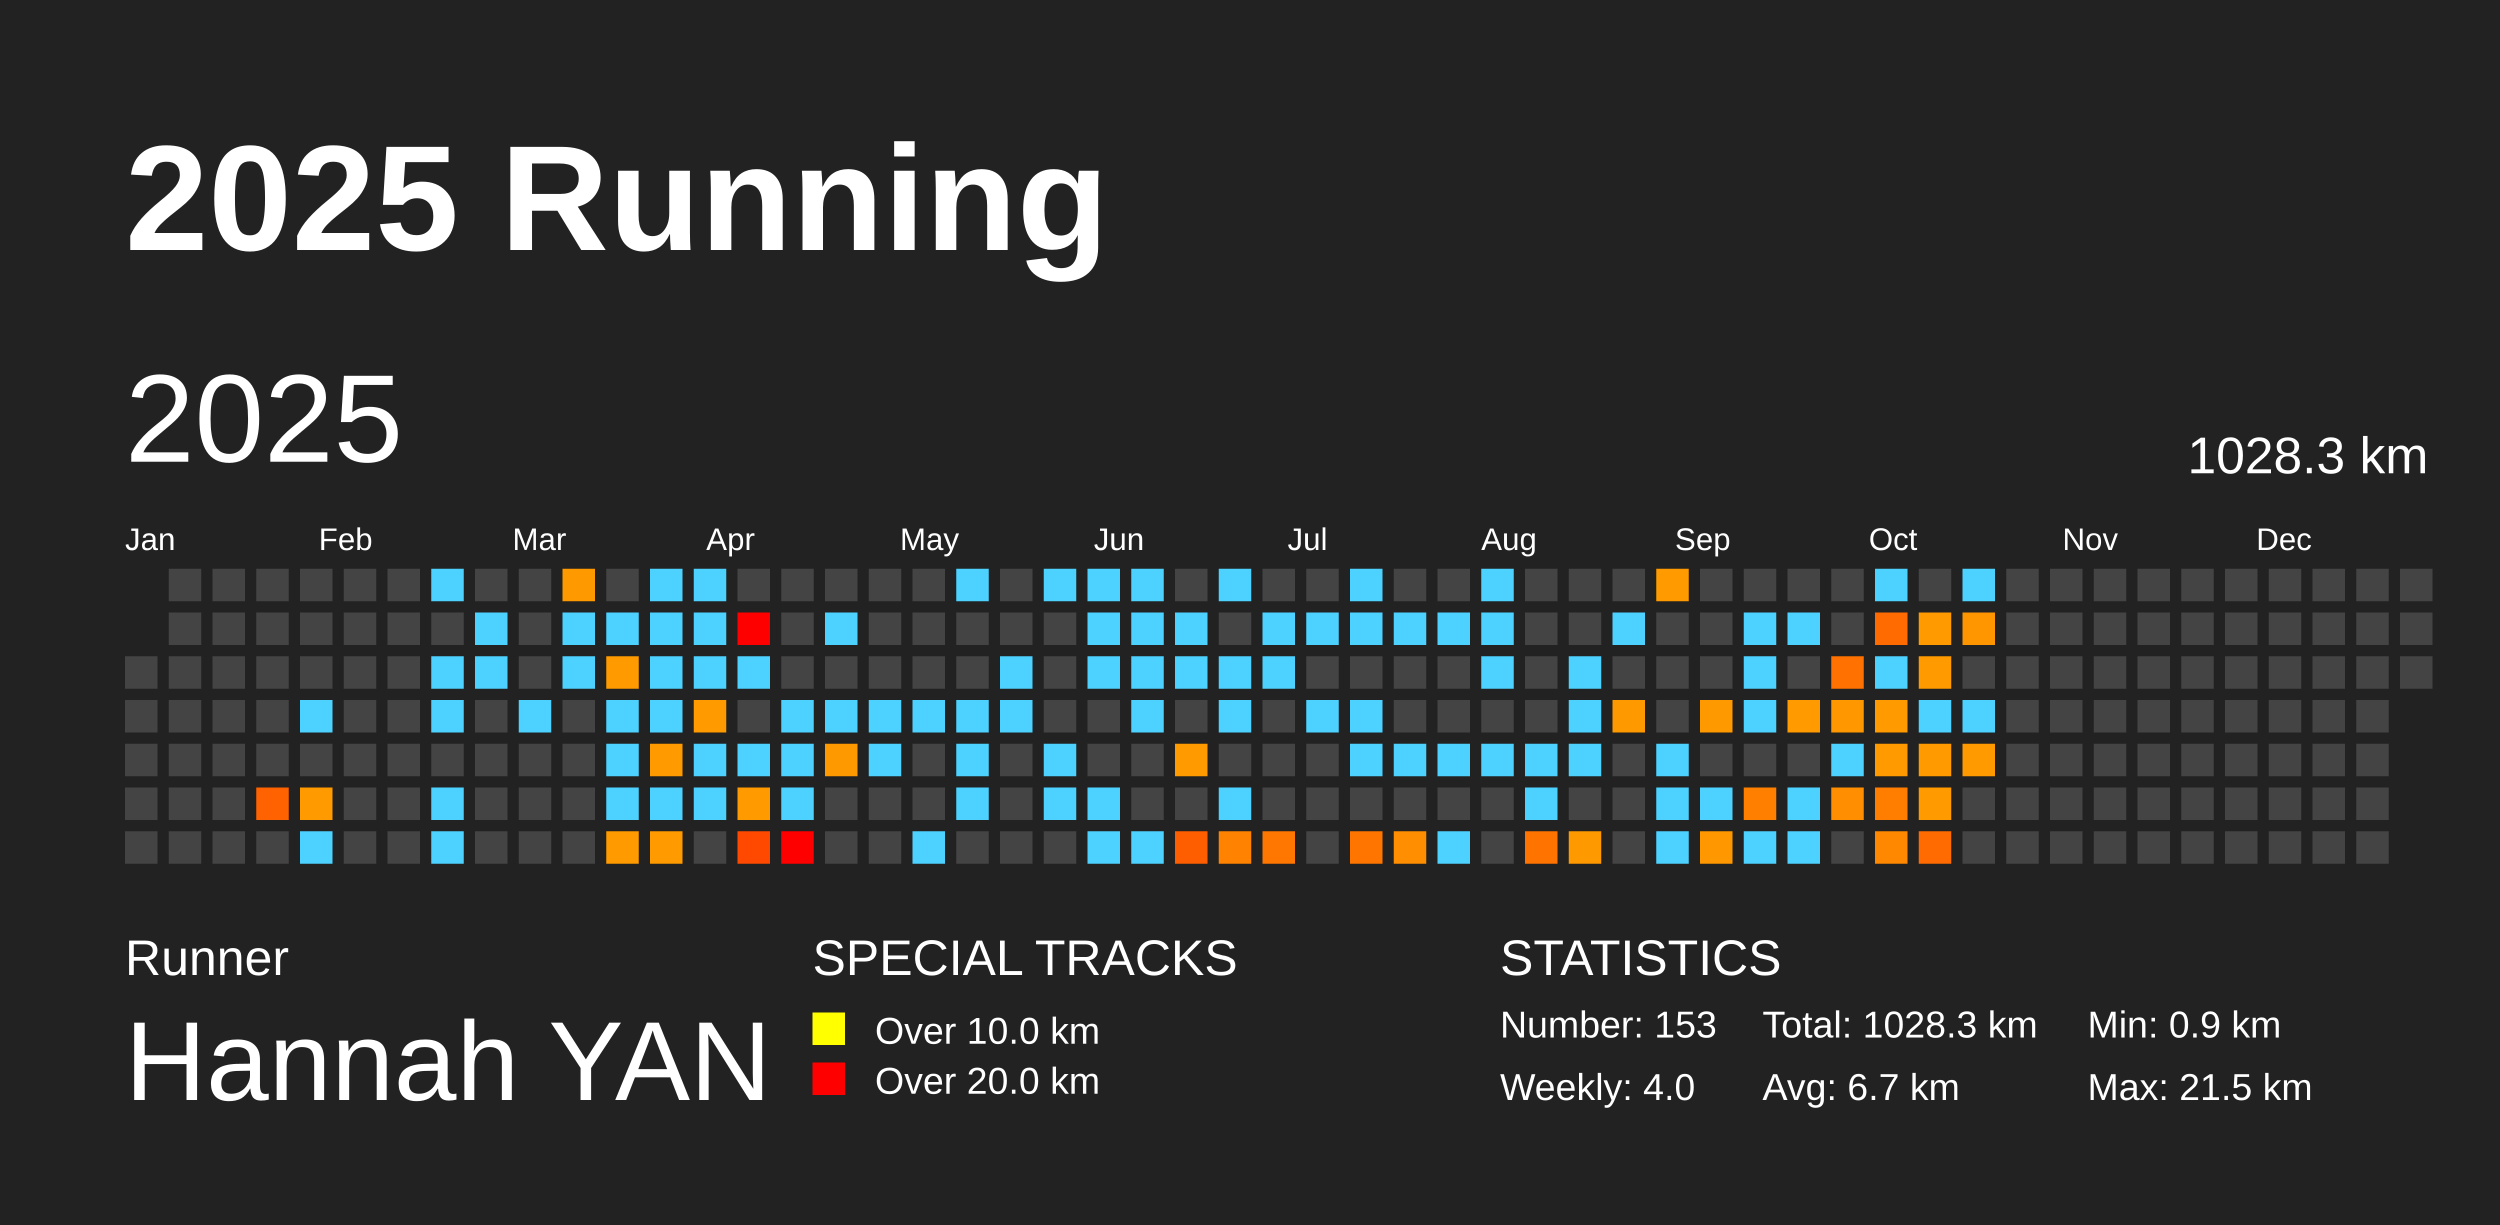
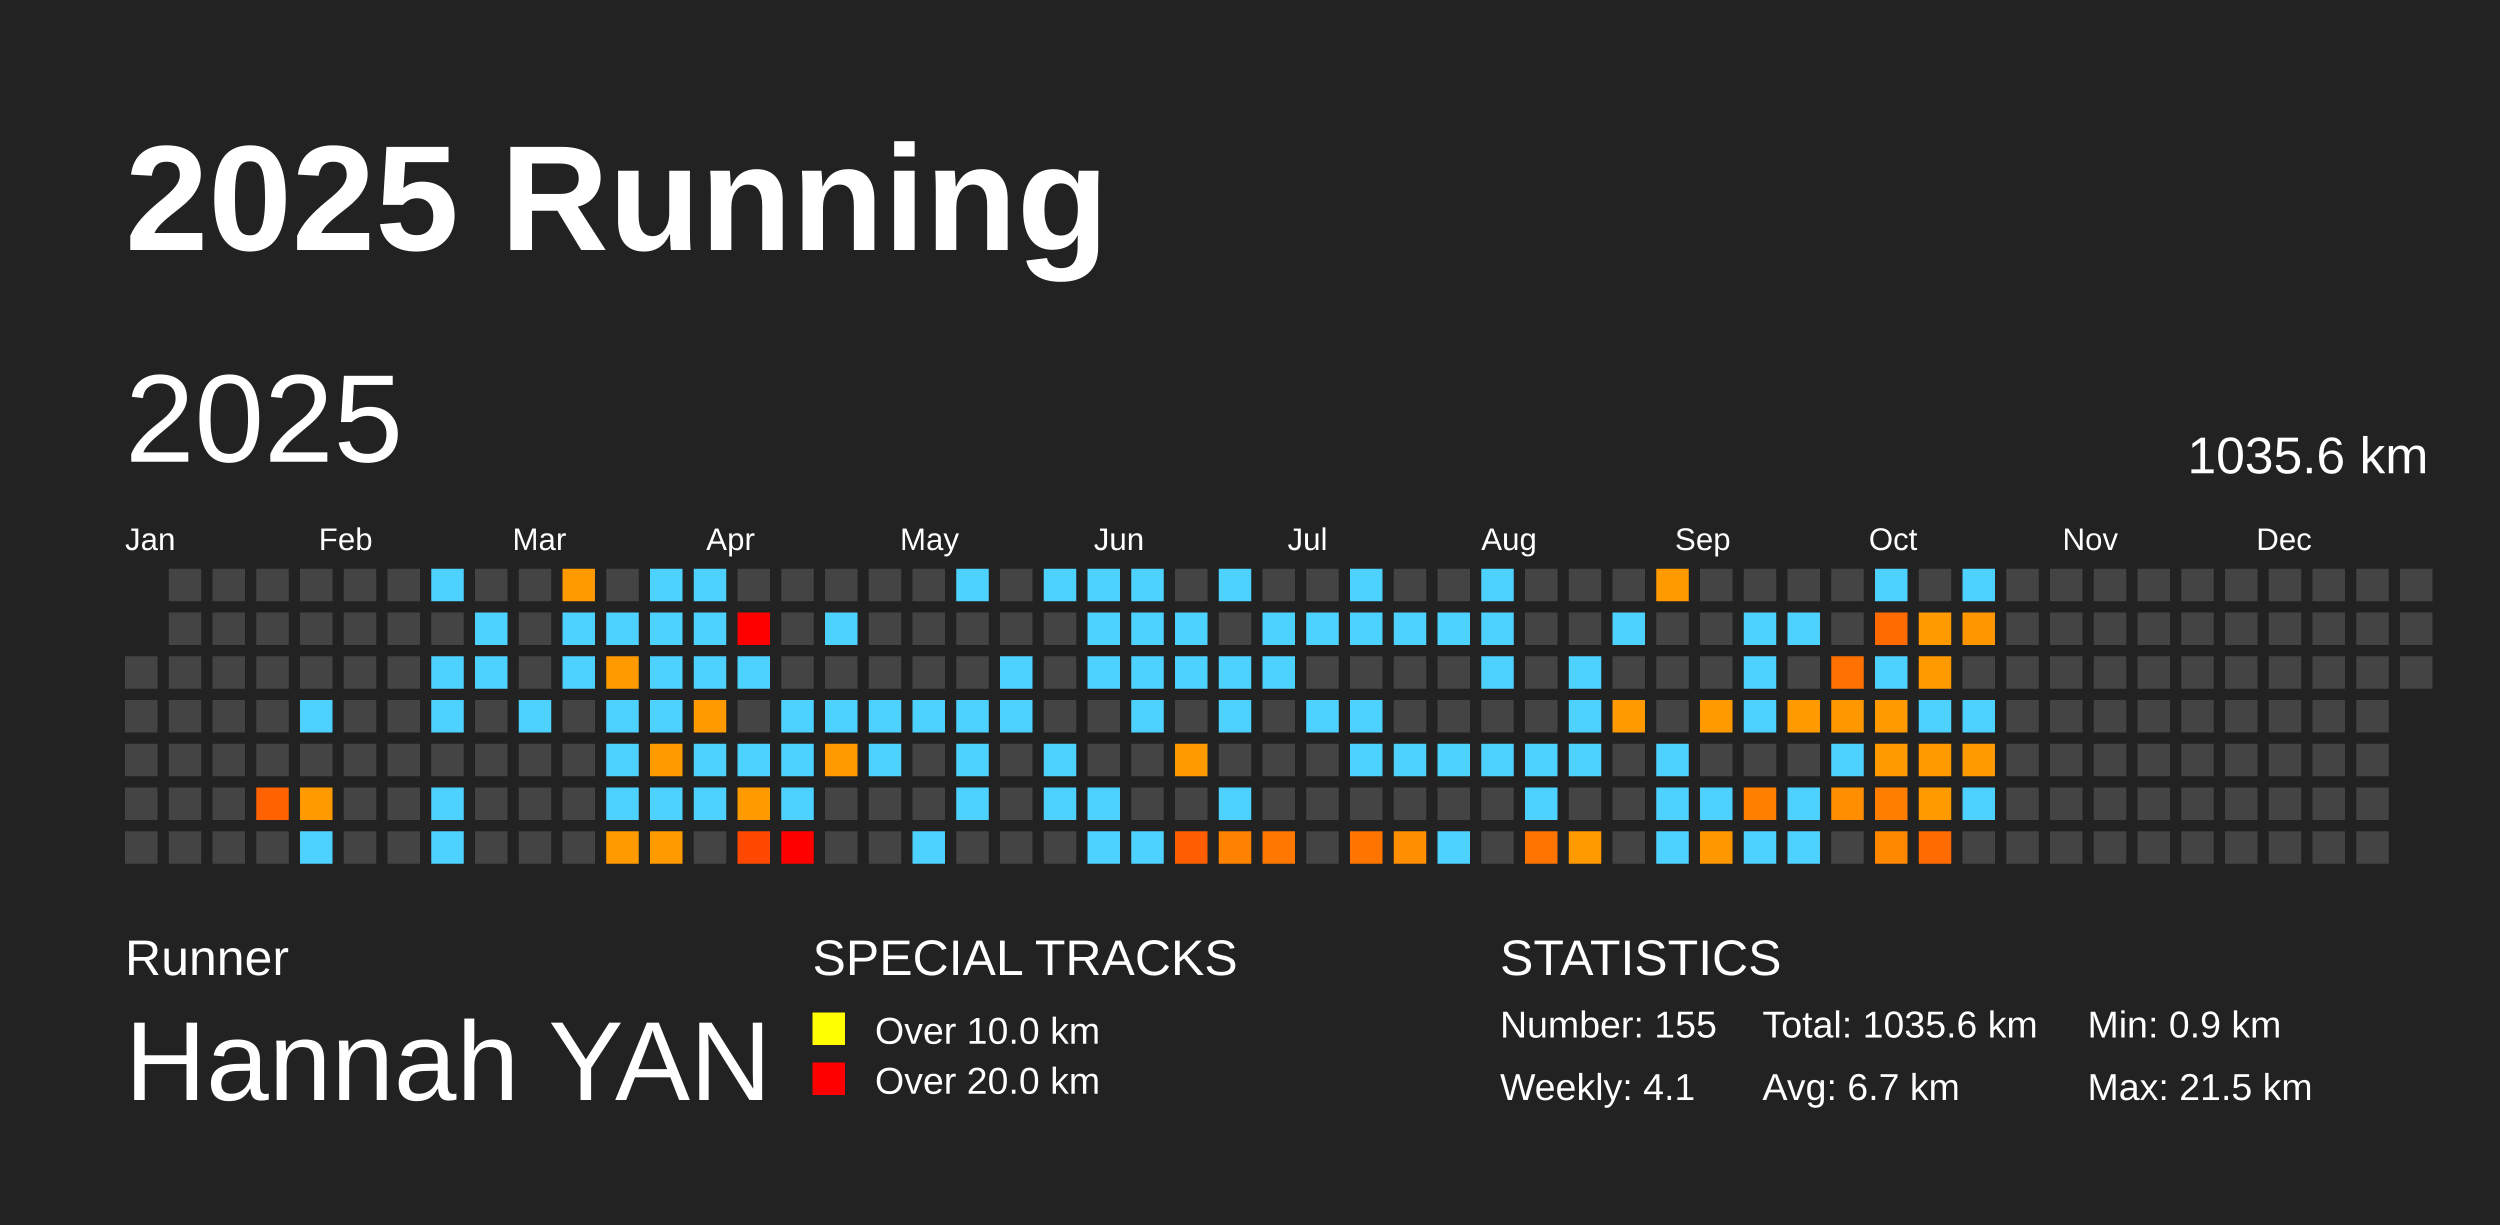
<svg xmlns="http://www.w3.org/2000/svg" baseProfile="full" height="98mm" version="1.1" viewBox="0,0,200,98" width="200mm">
  <defs />
  <rect fill="#222222" height="98" width="200" x="0" y="0" />
  <text fill="#FFFFFF" style="font-size:12px; font-family:Arial; font-weight:bold;" x="10" y="20">2025 Running</text>
  <text fill="#FFFFFF" style="font-size:4px; font-family:Arial" x="10" y="78">Runner</text>
  <text fill="#FFFFFF" style="font-size:9px; font-family:Arial" x="10" y="88">Hannah YAN</text>
  <text fill="#FFFFFF" style="font-size:4px; font-family:Arial" x="65" y="78">SPECIAL TRACKS</text>
  <rect fill="yellow" height="2.6" width="2.6" x="65" y="81" />
  <text fill="#FFFFFF" style="font-size:3px; font-family:Arial" x="70" y="83.5">Over 10.0 km</text>
  <rect fill="red" height="2.6" width="2.6" x="65" y="85" />
  <text fill="#FFFFFF" style="font-size:3px; font-family:Arial" x="70" y="87.5">Over 20.0 km</text>
  <text fill="#FFFFFF" style="font-size:4px; font-family:Arial" x="120" y="78">STATISTICS</text>
-   <text fill="#FFFFFF" style="font-size:3px; font-family:Arial" x="120" y="83">Number: 153</text>
-   <text fill="#FFFFFF" style="font-size:3px; font-family:Arial" x="120" y="88">Weekly: 4.0</text>
-   <text fill="#FFFFFF" style="font-size:3px; font-family:Arial" x="141" y="83">Total: 1028.3 km</text>
+   <text fill="#FFFFFF" style="font-size:3px; font-family:Arial" x="120" y="83">Number: 155</text>
+   <text fill="#FFFFFF" style="font-size:3px; font-family:Arial" x="120" y="88">Weekly: 4.1</text>
+   <text fill="#FFFFFF" style="font-size:3px; font-family:Arial" x="141" y="83">Total: 1035.6 km</text>
  <text fill="#FFFFFF" style="font-size:3px; font-family:Arial" x="141" y="88">Avg: 6.7 km</text>
  <text fill="#FFFFFF" style="font-size:3px; font-family:Arial" x="167" y="83">Min: 0.9 km</text>
  <text fill="#FFFFFF" style="font-size:3px; font-family:Arial" x="167" y="88">Max: 21.5 km</text>
  <text dominant-baseline="hanging" fill="#FFFFFF" style="font-size:10.0px; font-family:Arial;" x="10" y="30">2025</text>
-   <text dominant-baseline="hanging" fill="#FFFFFF" style="font-size:4.125px; font-family:Arial;" x="175" y="35">1028.3 km</text>
+   <text dominant-baseline="hanging" fill="#FFFFFF" style="font-size:4.125px; font-family:Arial;" x="175" y="35">1035.6 km</text>
  <text fill="#FFFFFF" style="font-size:2.5px; font-family:Arial" x="10.0" y="44">Jan</text>
  <text fill="#FFFFFF" style="font-size:2.5px; font-family:Arial" x="25.5" y="44">Feb</text>
  <text fill="#FFFFFF" style="font-size:2.5px; font-family:Arial" x="41.0" y="44">Mar</text>
  <text fill="#FFFFFF" style="font-size:2.5px; font-family:Arial" x="56.5" y="44">Apr</text>
  <text fill="#FFFFFF" style="font-size:2.5px; font-family:Arial" x="72.0" y="44">May</text>
  <text fill="#FFFFFF" style="font-size:2.5px; font-family:Arial" x="87.5" y="44">Jun</text>
  <text fill="#FFFFFF" style="font-size:2.5px; font-family:Arial" x="103.0" y="44">Jul</text>
  <text fill="#FFFFFF" style="font-size:2.5px; font-family:Arial" x="118.5" y="44">Aug</text>
  <text fill="#FFFFFF" style="font-size:2.5px; font-family:Arial" x="134.0" y="44">Sep</text>
  <text fill="#FFFFFF" style="font-size:2.5px; font-family:Arial" x="149.5" y="44">Oct</text>
  <text fill="#FFFFFF" style="font-size:2.5px; font-family:Arial" x="165.0" y="44">Nov</text>
  <text fill="#FFFFFF" style="font-size:2.5px; font-family:Arial" x="180.5" y="44">Dec</text>
  <rect fill="#444444" height="2.6" width="2.6" x="10.0" y="52.5" />
  <rect fill="#444444" height="2.6" width="2.6" x="10.0" y="56.0" />
  <rect fill="#444444" height="2.6" width="2.6" x="10.0" y="59.5" />
  <rect fill="#444444" height="2.6" width="2.6" x="10.0" y="63.0" />
  <rect fill="#444444" height="2.6" width="2.6" x="10.0" y="66.5" />
  <rect fill="#444444" height="2.6" width="2.6" x="13.5" y="45.5" />
  <rect fill="#444444" height="2.6" width="2.6" x="13.5" y="49.0" />
  <rect fill="#444444" height="2.6" width="2.6" x="13.5" y="52.5" />
  <rect fill="#444444" height="2.6" width="2.6" x="13.5" y="56.0" />
  <rect fill="#444444" height="2.6" width="2.6" x="13.5" y="59.5" />
  <rect fill="#444444" height="2.6" width="2.6" x="13.5" y="63.0" />
  <rect fill="#444444" height="2.6" width="2.6" x="13.5" y="66.5" />
  <rect fill="#444444" height="2.6" width="2.6" x="17.0" y="45.5" />
  <rect fill="#444444" height="2.6" width="2.6" x="17.0" y="49.0" />
  <rect fill="#444444" height="2.6" width="2.6" x="17.0" y="52.5" />
  <rect fill="#444444" height="2.6" width="2.6" x="17.0" y="56.0" />
  <rect fill="#444444" height="2.6" width="2.6" x="17.0" y="59.5" />
  <rect fill="#444444" height="2.6" width="2.6" x="17.0" y="63.0" />
  <rect fill="#444444" height="2.6" width="2.6" x="17.0" y="66.5" />
  <rect fill="#444444" height="2.6" width="2.6" x="20.5" y="45.5" />
  <rect fill="#444444" height="2.6" width="2.6" x="20.5" y="49.0" />
  <rect fill="#444444" height="2.6" width="2.6" x="20.5" y="52.5" />
  <rect fill="#444444" height="2.6" width="2.6" x="20.5" y="56.0" />
  <rect fill="#444444" height="2.6" width="2.6" x="20.5" y="59.5" />
  <rect fill="#ff6200" height="2.6" width="2.6" x="20.5" y="63.0" />
  <rect fill="#444444" height="2.6" width="2.6" x="20.5" y="66.5" />
  <rect fill="#444444" height="2.6" width="2.6" x="24.0" y="45.5" />
  <rect fill="#444444" height="2.6" width="2.6" x="24.0" y="49.0" />
  <rect fill="#444444" height="2.6" width="2.6" x="24.0" y="52.5" />
  <rect fill="#4dd2ff" height="2.6" width="2.6" x="24.0" y="56.0" />
  <rect fill="#444444" height="2.6" width="2.6" x="24.0" y="59.5" />
  <rect fill="#ff9a00" height="2.6" width="2.6" x="24.0" y="63.0" />
  <rect fill="#4dd2ff" height="2.6" width="2.6" x="24.0" y="66.5" />
  <rect fill="#444444" height="2.6" width="2.6" x="27.5" y="45.5" />
  <rect fill="#444444" height="2.6" width="2.6" x="27.5" y="49.0" />
  <rect fill="#444444" height="2.6" width="2.6" x="27.5" y="52.5" />
  <rect fill="#444444" height="2.6" width="2.6" x="27.5" y="56.0" />
  <rect fill="#444444" height="2.6" width="2.6" x="27.5" y="59.5" />
  <rect fill="#444444" height="2.6" width="2.6" x="27.5" y="63.0" />
  <rect fill="#444444" height="2.6" width="2.6" x="27.5" y="66.5" />
  <rect fill="#444444" height="2.6" width="2.6" x="31.0" y="45.5" />
  <rect fill="#444444" height="2.6" width="2.6" x="31.0" y="49.0" />
  <rect fill="#444444" height="2.6" width="2.6" x="31.0" y="52.5" />
  <rect fill="#444444" height="2.6" width="2.6" x="31.0" y="56.0" />
  <rect fill="#444444" height="2.6" width="2.6" x="31.0" y="59.5" />
  <rect fill="#444444" height="2.6" width="2.6" x="31.0" y="63.0" />
  <rect fill="#444444" height="2.6" width="2.6" x="31.0" y="66.5" />
  <rect fill="#4dd2ff" height="2.6" width="2.6" x="34.5" y="45.5" />
  <rect fill="#444444" height="2.6" width="2.6" x="34.5" y="49.0" />
  <rect fill="#4dd2ff" height="2.6" width="2.6" x="34.5" y="52.5" />
  <rect fill="#4dd2ff" height="2.6" width="2.6" x="34.5" y="56.0" />
  <rect fill="#444444" height="2.6" width="2.6" x="34.5" y="59.5" />
  <rect fill="#4dd2ff" height="2.6" width="2.6" x="34.5" y="63.0" />
  <rect fill="#4dd2ff" height="2.6" width="2.6" x="34.5" y="66.5" />
  <rect fill="#444444" height="2.6" width="2.6" x="38.0" y="45.5" />
  <rect fill="#4dd2ff" height="2.6" width="2.6" x="38.0" y="49.0" />
  <rect fill="#4dd2ff" height="2.6" width="2.6" x="38.0" y="52.5" />
  <rect fill="#444444" height="2.6" width="2.6" x="38.0" y="56.0" />
  <rect fill="#444444" height="2.6" width="2.6" x="38.0" y="59.5" />
  <rect fill="#444444" height="2.6" width="2.6" x="38.0" y="63.0" />
  <rect fill="#444444" height="2.6" width="2.6" x="38.0" y="66.5" />
  <rect fill="#444444" height="2.6" width="2.6" x="41.5" y="45.5" />
  <rect fill="#444444" height="2.6" width="2.6" x="41.5" y="49.0" />
  <rect fill="#444444" height="2.6" width="2.6" x="41.5" y="52.5" />
  <rect fill="#4dd2ff" height="2.6" width="2.6" x="41.5" y="56.0" />
  <rect fill="#444444" height="2.6" width="2.6" x="41.5" y="59.5" />
  <rect fill="#444444" height="2.6" width="2.6" x="41.5" y="63.0" />
  <rect fill="#444444" height="2.6" width="2.6" x="41.5" y="66.5" />
  <rect fill="#ff9900" height="2.6" width="2.6" x="45.0" y="45.5" />
  <rect fill="#4dd2ff" height="2.6" width="2.6" x="45.0" y="49.0" />
  <rect fill="#4dd2ff" height="2.6" width="2.6" x="45.0" y="52.5" />
  <rect fill="#444444" height="2.6" width="2.6" x="45.0" y="56.0" />
  <rect fill="#444444" height="2.6" width="2.6" x="45.0" y="59.5" />
  <rect fill="#444444" height="2.6" width="2.6" x="45.0" y="63.0" />
  <rect fill="#444444" height="2.6" width="2.6" x="45.0" y="66.5" />
  <rect fill="#444444" height="2.6" width="2.6" x="48.5" y="45.5" />
  <rect fill="#4dd2ff" height="2.6" width="2.6" x="48.5" y="49.0" />
  <rect fill="#ff9a00" height="2.6" width="2.6" x="48.5" y="52.5" />
  <rect fill="#4dd2ff" height="2.6" width="2.6" x="48.5" y="56.0" />
  <rect fill="#4dd2ff" height="2.6" width="2.6" x="48.5" y="59.5" />
  <rect fill="#4dd2ff" height="2.6" width="2.6" x="48.5" y="63.0" />
  <rect fill="#ff9a00" height="2.6" width="2.6" x="48.5" y="66.5" />
  <rect fill="#4dd2ff" height="2.6" width="2.6" x="52.0" y="45.5" />
  <rect fill="#4dd2ff" height="2.6" width="2.6" x="52.0" y="49.0" />
  <rect fill="#4dd2ff" height="2.6" width="2.6" x="52.0" y="52.5" />
  <rect fill="#4dd2ff" height="2.6" width="2.6" x="52.0" y="56.0" />
  <rect fill="#ff9a00" height="2.6" width="2.6" x="52.0" y="59.5" />
  <rect fill="#4dd2ff" height="2.6" width="2.6" x="52.0" y="63.0" />
  <rect fill="#ff9a00" height="2.6" width="2.6" x="52.0" y="66.5" />
  <rect fill="#4dd2ff" height="2.6" width="2.6" x="55.5" y="45.5" />
  <rect fill="#4dd2ff" height="2.6" width="2.6" x="55.5" y="49.0" />
  <rect fill="#4dd2ff" height="2.6" width="2.6" x="55.5" y="52.5" />
  <rect fill="#ff9a00" height="2.6" width="2.6" x="55.5" y="56.0" />
  <rect fill="#4dd2ff" height="2.6" width="2.6" x="55.5" y="59.5" />
  <rect fill="#4dd2ff" height="2.6" width="2.6" x="55.5" y="63.0" />
  <rect fill="#444444" height="2.6" width="2.6" x="55.5" y="66.5" />
  <rect fill="#444444" height="2.6" width="2.6" x="59.0" y="45.5" />
  <rect fill="red" height="2.6" width="2.6" x="59.0" y="49.0" />
  <rect fill="#4dd2ff" height="2.6" width="2.6" x="59.0" y="52.5" />
  <rect fill="#444444" height="2.6" width="2.6" x="59.0" y="56.0" />
  <rect fill="#4dd2ff" height="2.6" width="2.6" x="59.0" y="59.5" />
  <rect fill="#ff9a00" height="2.6" width="2.6" x="59.0" y="63.0" />
  <rect fill="#ff4900" height="2.6" width="2.6" x="59.0" y="66.5" />
  <rect fill="#444444" height="2.6" width="2.6" x="62.5" y="45.5" />
  <rect fill="#444444" height="2.6" width="2.6" x="62.5" y="49.0" />
  <rect fill="#444444" height="2.6" width="2.6" x="62.5" y="52.5" />
  <rect fill="#4dd2ff" height="2.6" width="2.6" x="62.5" y="56.0" />
  <rect fill="#4dd2ff" height="2.6" width="2.6" x="62.5" y="59.5" />
  <rect fill="#4dd2ff" height="2.6" width="2.6" x="62.5" y="63.0" />
  <rect fill="red" height="2.6" width="2.6" x="62.5" y="66.5" />
  <rect fill="#444444" height="2.6" width="2.6" x="66.0" y="45.5" />
  <rect fill="#4dd2ff" height="2.6" width="2.6" x="66.0" y="49.0" />
  <rect fill="#444444" height="2.6" width="2.6" x="66.0" y="52.5" />
  <rect fill="#4dd2ff" height="2.6" width="2.6" x="66.0" y="56.0" />
  <rect fill="#ff9900" height="2.6" width="2.6" x="66.0" y="59.5" />
  <rect fill="#444444" height="2.6" width="2.6" x="66.0" y="63.0" />
  <rect fill="#444444" height="2.6" width="2.6" x="66.0" y="66.5" />
  <rect fill="#444444" height="2.6" width="2.6" x="69.5" y="45.5" />
  <rect fill="#444444" height="2.6" width="2.6" x="69.5" y="49.0" />
  <rect fill="#444444" height="2.6" width="2.6" x="69.5" y="52.5" />
  <rect fill="#4dd2ff" height="2.6" width="2.6" x="69.5" y="56.0" />
  <rect fill="#4dd2ff" height="2.6" width="2.6" x="69.5" y="59.5" />
  <rect fill="#444444" height="2.6" width="2.6" x="69.5" y="63.0" />
  <rect fill="#444444" height="2.6" width="2.6" x="69.5" y="66.5" />
  <rect fill="#444444" height="2.6" width="2.6" x="73.0" y="45.5" />
  <rect fill="#444444" height="2.6" width="2.6" x="73.0" y="49.0" />
  <rect fill="#444444" height="2.6" width="2.6" x="73.0" y="52.5" />
  <rect fill="#4dd2ff" height="2.6" width="2.6" x="73.0" y="56.0" />
  <rect fill="#444444" height="2.6" width="2.6" x="73.0" y="59.5" />
  <rect fill="#444444" height="2.6" width="2.6" x="73.0" y="63.0" />
  <rect fill="#4dd2ff" height="2.6" width="2.6" x="73.0" y="66.5" />
  <rect fill="#4dd2ff" height="2.6" width="2.6" x="76.5" y="45.5" />
  <rect fill="#444444" height="2.6" width="2.6" x="76.5" y="49.0" />
  <rect fill="#444444" height="2.6" width="2.6" x="76.5" y="52.5" />
  <rect fill="#4dd2ff" height="2.6" width="2.6" x="76.5" y="56.0" />
  <rect fill="#4dd2ff" height="2.6" width="2.6" x="76.5" y="59.5" />
  <rect fill="#4dd2ff" height="2.6" width="2.6" x="76.5" y="63.0" />
  <rect fill="#444444" height="2.6" width="2.6" x="76.5" y="66.5" />
  <rect fill="#444444" height="2.6" width="2.6" x="80.0" y="45.5" />
  <rect fill="#444444" height="2.6" width="2.6" x="80.0" y="49.0" />
  <rect fill="#4dd2ff" height="2.6" width="2.6" x="80.0" y="52.5" />
  <rect fill="#4dd2ff" height="2.6" width="2.6" x="80.0" y="56.0" />
  <rect fill="#444444" height="2.6" width="2.6" x="80.0" y="59.5" />
  <rect fill="#444444" height="2.6" width="2.6" x="80.0" y="63.0" />
  <rect fill="#444444" height="2.6" width="2.6" x="80.0" y="66.5" />
  <rect fill="#4dd2ff" height="2.6" width="2.6" x="83.5" y="45.5" />
  <rect fill="#444444" height="2.6" width="2.6" x="83.5" y="49.0" />
  <rect fill="#444444" height="2.6" width="2.6" x="83.5" y="52.5" />
  <rect fill="#444444" height="2.6" width="2.6" x="83.5" y="56.0" />
  <rect fill="#4dd2ff" height="2.6" width="2.6" x="83.5" y="59.5" />
  <rect fill="#4dd2ff" height="2.6" width="2.6" x="83.5" y="63.0" />
  <rect fill="#444444" height="2.6" width="2.6" x="83.5" y="66.5" />
  <rect fill="#4dd2ff" height="2.6" width="2.6" x="87.0" y="45.5" />
  <rect fill="#4dd2ff" height="2.6" width="2.6" x="87.0" y="49.0" />
  <rect fill="#4dd2ff" height="2.6" width="2.6" x="87.0" y="52.5" />
  <rect fill="#444444" height="2.6" width="2.6" x="87.0" y="56.0" />
  <rect fill="#444444" height="2.6" width="2.6" x="87.0" y="59.5" />
  <rect fill="#4dd2ff" height="2.6" width="2.6" x="87.0" y="63.0" />
  <rect fill="#4dd2ff" height="2.6" width="2.6" x="87.0" y="66.5" />
  <rect fill="#4dd2ff" height="2.6" width="2.6" x="90.5" y="45.5" />
  <rect fill="#4dd2ff" height="2.6" width="2.6" x="90.5" y="49.0" />
  <rect fill="#4dd2ff" height="2.6" width="2.6" x="90.5" y="52.5" />
  <rect fill="#4dd2ff" height="2.6" width="2.6" x="90.5" y="56.0" />
  <rect fill="#444444" height="2.6" width="2.6" x="90.5" y="59.5" />
  <rect fill="#444444" height="2.6" width="2.6" x="90.5" y="63.0" />
  <rect fill="#4dd2ff" height="2.6" width="2.6" x="90.5" y="66.5" />
  <rect fill="#444444" height="2.6" width="2.6" x="94.0" y="45.5" />
  <rect fill="#4dd2ff" height="2.6" width="2.6" x="94.0" y="49.0" />
  <rect fill="#4dd2ff" height="2.6" width="2.6" x="94.0" y="52.5" />
  <rect fill="#444444" height="2.6" width="2.6" x="94.0" y="56.0" />
  <rect fill="#ff9a00" height="2.6" width="2.6" x="94.0" y="59.5" />
  <rect fill="#444444" height="2.6" width="2.6" x="94.0" y="63.0" />
  <rect fill="#ff5e00" height="2.6" width="2.6" x="94.0" y="66.5" />
  <rect fill="#4dd2ff" height="2.6" width="2.6" x="97.5" y="45.5" />
  <rect fill="#444444" height="2.6" width="2.6" x="97.5" y="49.0" />
  <rect fill="#4dd2ff" height="2.6" width="2.6" x="97.5" y="52.5" />
  <rect fill="#4dd2ff" height="2.6" width="2.6" x="97.5" y="56.0" />
  <rect fill="#444444" height="2.6" width="2.6" x="97.5" y="59.5" />
  <rect fill="#4dd2ff" height="2.6" width="2.6" x="97.5" y="63.0" />
  <rect fill="#ff8200" height="2.6" width="2.6" x="97.5" y="66.5" />
  <rect fill="#444444" height="2.6" width="2.6" x="101.0" y="45.5" />
  <rect fill="#4dd2ff" height="2.6" width="2.6" x="101.0" y="49.0" />
  <rect fill="#4dd2ff" height="2.6" width="2.6" x="101.0" y="52.5" />
  <rect fill="#444444" height="2.6" width="2.6" x="101.0" y="56.0" />
  <rect fill="#444444" height="2.6" width="2.6" x="101.0" y="59.5" />
  <rect fill="#444444" height="2.6" width="2.6" x="101.0" y="63.0" />
  <rect fill="#ff7600" height="2.6" width="2.6" x="101.0" y="66.5" />
  <rect fill="#444444" height="2.6" width="2.6" x="104.5" y="45.5" />
  <rect fill="#4dd2ff" height="2.6" width="2.6" x="104.5" y="49.0" />
  <rect fill="#444444" height="2.6" width="2.6" x="104.5" y="52.5" />
  <rect fill="#4dd2ff" height="2.6" width="2.6" x="104.5" y="56.0" />
  <rect fill="#444444" height="2.6" width="2.6" x="104.5" y="59.5" />
  <rect fill="#444444" height="2.6" width="2.6" x="104.5" y="63.0" />
  <rect fill="#444444" height="2.6" width="2.6" x="104.5" y="66.5" />
  <rect fill="#4dd2ff" height="2.6" width="2.6" x="108.0" y="45.5" />
  <rect fill="#4dd2ff" height="2.6" width="2.6" x="108.0" y="49.0" />
  <rect fill="#444444" height="2.6" width="2.6" x="108.0" y="52.5" />
  <rect fill="#4dd2ff" height="2.6" width="2.6" x="108.0" y="56.0" />
  <rect fill="#4dd2ff" height="2.6" width="2.6" x="108.0" y="59.5" />
  <rect fill="#444444" height="2.6" width="2.6" x="108.0" y="63.0" />
  <rect fill="#ff7500" height="2.6" width="2.6" x="108.0" y="66.5" />
  <rect fill="#444444" height="2.6" width="2.6" x="111.5" y="45.5" />
  <rect fill="#4dd2ff" height="2.6" width="2.6" x="111.5" y="49.0" />
  <rect fill="#444444" height="2.6" width="2.6" x="111.5" y="52.5" />
  <rect fill="#444444" height="2.6" width="2.6" x="111.5" y="56.0" />
  <rect fill="#4dd2ff" height="2.6" width="2.6" x="111.5" y="59.5" />
  <rect fill="#444444" height="2.6" width="2.6" x="111.5" y="63.0" />
  <rect fill="#ff8e00" height="2.6" width="2.6" x="111.5" y="66.5" />
  <rect fill="#444444" height="2.6" width="2.6" x="115.0" y="45.5" />
  <rect fill="#4dd2ff" height="2.6" width="2.6" x="115.0" y="49.0" />
  <rect fill="#444444" height="2.6" width="2.6" x="115.0" y="52.5" />
  <rect fill="#444444" height="2.6" width="2.6" x="115.0" y="56.0" />
  <rect fill="#4dd2ff" height="2.6" width="2.6" x="115.0" y="59.5" />
  <rect fill="#444444" height="2.6" width="2.6" x="115.0" y="63.0" />
  <rect fill="#4dd2ff" height="2.6" width="2.6" x="115.0" y="66.5" />
  <rect fill="#4dd2ff" height="2.6" width="2.6" x="118.5" y="45.5" />
  <rect fill="#4dd2ff" height="2.6" width="2.6" x="118.5" y="49.0" />
  <rect fill="#4dd2ff" height="2.6" width="2.6" x="118.5" y="52.5" />
  <rect fill="#444444" height="2.6" width="2.6" x="118.5" y="56.0" />
  <rect fill="#4dd2ff" height="2.6" width="2.6" x="118.5" y="59.5" />
  <rect fill="#444444" height="2.6" width="2.6" x="118.5" y="63.0" />
  <rect fill="#444444" height="2.6" width="2.6" x="118.5" y="66.5" />
  <rect fill="#444444" height="2.6" width="2.6" x="122.0" y="45.5" />
  <rect fill="#444444" height="2.6" width="2.6" x="122.0" y="49.0" />
  <rect fill="#444444" height="2.6" width="2.6" x="122.0" y="52.5" />
  <rect fill="#444444" height="2.6" width="2.6" x="122.0" y="56.0" />
  <rect fill="#4dd2ff" height="2.6" width="2.6" x="122.0" y="59.5" />
  <rect fill="#4dd2ff" height="2.6" width="2.6" x="122.0" y="63.0" />
  <rect fill="#ff7300" height="2.6" width="2.6" x="122.0" y="66.5" />
  <rect fill="#444444" height="2.6" width="2.6" x="125.5" y="45.5" />
  <rect fill="#444444" height="2.6" width="2.6" x="125.5" y="49.0" />
  <rect fill="#4dd2ff" height="2.6" width="2.6" x="125.5" y="52.5" />
  <rect fill="#4dd2ff" height="2.6" width="2.6" x="125.5" y="56.0" />
  <rect fill="#4dd2ff" height="2.6" width="2.6" x="125.5" y="59.5" />
  <rect fill="#444444" height="2.6" width="2.6" x="125.5" y="63.0" />
  <rect fill="#ff9900" height="2.6" width="2.6" x="125.5" y="66.5" />
  <rect fill="#444444" height="2.6" width="2.6" x="129.0" y="45.5" />
  <rect fill="#4dd2ff" height="2.6" width="2.6" x="129.0" y="49.0" />
  <rect fill="#444444" height="2.6" width="2.6" x="129.0" y="52.5" />
  <rect fill="#ff9900" height="2.6" width="2.6" x="129.0" y="56.0" />
  <rect fill="#444444" height="2.6" width="2.6" x="129.0" y="59.5" />
  <rect fill="#444444" height="2.6" width="2.6" x="129.0" y="63.0" />
  <rect fill="#444444" height="2.6" width="2.6" x="129.0" y="66.5" />
  <rect fill="#ff9a00" height="2.6" width="2.6" x="132.5" y="45.5" />
  <rect fill="#444444" height="2.6" width="2.6" x="132.5" y="49.0" />
  <rect fill="#444444" height="2.6" width="2.6" x="132.5" y="52.5" />
  <rect fill="#444444" height="2.6" width="2.6" x="132.5" y="56.0" />
  <rect fill="#4dd2ff" height="2.6" width="2.6" x="132.5" y="59.5" />
  <rect fill="#4dd2ff" height="2.6" width="2.6" x="132.5" y="63.0" />
  <rect fill="#4dd2ff" height="2.6" width="2.6" x="132.5" y="66.5" />
  <rect fill="#444444" height="2.6" width="2.6" x="136.0" y="45.5" />
  <rect fill="#444444" height="2.6" width="2.6" x="136.0" y="49.0" />
  <rect fill="#444444" height="2.6" width="2.6" x="136.0" y="52.5" />
  <rect fill="#ff9900" height="2.6" width="2.6" x="136.0" y="56.0" />
  <rect fill="#444444" height="2.6" width="2.6" x="136.0" y="59.5" />
  <rect fill="#4dd2ff" height="2.6" width="2.6" x="136.0" y="63.0" />
  <rect fill="#ff9800" height="2.6" width="2.6" x="136.0" y="66.5" />
  <rect fill="#444444" height="2.6" width="2.6" x="139.5" y="45.5" />
  <rect fill="#4dd2ff" height="2.6" width="2.6" x="139.5" y="49.0" />
  <rect fill="#4dd2ff" height="2.6" width="2.6" x="139.5" y="52.5" />
  <rect fill="#4dd2ff" height="2.6" width="2.6" x="139.5" y="56.0" />
  <rect fill="#444444" height="2.6" width="2.6" x="139.5" y="59.5" />
  <rect fill="#ff8000" height="2.6" width="2.6" x="139.5" y="63.0" />
  <rect fill="#4dd2ff" height="2.6" width="2.6" x="139.5" y="66.5" />
  <rect fill="#444444" height="2.6" width="2.6" x="143.0" y="45.5" />
  <rect fill="#4dd2ff" height="2.6" width="2.6" x="143.0" y="49.0" />
  <rect fill="#444444" height="2.6" width="2.6" x="143.0" y="52.5" />
  <rect fill="#ff9a00" height="2.6" width="2.6" x="143.0" y="56.0" />
  <rect fill="#444444" height="2.6" width="2.6" x="143.0" y="59.5" />
  <rect fill="#4dd2ff" height="2.6" width="2.6" x="143.0" y="63.0" />
  <rect fill="#4dd2ff" height="2.6" width="2.6" x="143.0" y="66.5" />
  <rect fill="#444444" height="2.6" width="2.6" x="146.5" y="45.5" />
  <rect fill="#444444" height="2.6" width="2.6" x="146.5" y="49.0" />
  <rect fill="#ff7100" height="2.6" width="2.6" x="146.5" y="52.5" />
  <rect fill="#ff9700" height="2.6" width="2.6" x="146.5" y="56.0" />
  <rect fill="#4dd2ff" height="2.6" width="2.6" x="146.5" y="59.5" />
  <rect fill="#ff8e00" height="2.6" width="2.6" x="146.5" y="63.0" />
  <rect fill="#444444" height="2.6" width="2.6" x="146.5" y="66.5" />
  <rect fill="#4dd2ff" height="2.6" width="2.6" x="150.0" y="45.5" />
  <rect fill="#ff6b00" height="2.6" width="2.6" x="150.0" y="49.0" />
  <rect fill="#4dd2ff" height="2.6" width="2.6" x="150.0" y="52.5" />
  <rect fill="#ff9a00" height="2.6" width="2.6" x="150.0" y="56.0" />
  <rect fill="#ff9a00" height="2.6" width="2.6" x="150.0" y="59.5" />
  <rect fill="#ff7e00" height="2.6" width="2.6" x="150.0" y="63.0" />
  <rect fill="#ff8800" height="2.6" width="2.6" x="150.0" y="66.5" />
  <rect fill="#444444" height="2.6" width="2.6" x="153.5" y="45.5" />
  <rect fill="#ff9a00" height="2.6" width="2.6" x="153.5" y="49.0" />
  <rect fill="#ff9a00" height="2.6" width="2.6" x="153.5" y="52.5" />
  <rect fill="#4dd2ff" height="2.6" width="2.6" x="153.5" y="56.0" />
  <rect fill="#ff9a00" height="2.6" width="2.6" x="153.5" y="59.5" />
  <rect fill="#ff9a00" height="2.6" width="2.6" x="153.5" y="63.0" />
  <rect fill="#ff6b00" height="2.6" width="2.6" x="153.5" y="66.5" />
  <rect fill="#4dd2ff" height="2.6" width="2.6" x="157.0" y="45.5" />
  <rect fill="#ff9600" height="2.6" width="2.6" x="157.0" y="49.0" />
  <rect fill="#444444" height="2.6" width="2.6" x="157.0" y="52.5" />
  <rect fill="#4dd2ff" height="2.6" width="2.6" x="157.0" y="56.0" />
  <rect fill="#ff9a00" height="2.6" width="2.6" x="157.0" y="59.5" />
-   <rect fill="#444444" height="2.6" width="2.6" x="157.0" y="63.0" />
+   <rect fill="#4dd2ff" height="2.6" width="2.6" x="157.0" y="63.0" />
  <rect fill="#444444" height="2.6" width="2.6" x="157.0" y="66.5" />
  <rect fill="#444444" height="2.6" width="2.6" x="160.5" y="45.5" />
  <rect fill="#444444" height="2.6" width="2.6" x="160.5" y="49.0" />
  <rect fill="#444444" height="2.6" width="2.6" x="160.5" y="52.5" />
  <rect fill="#444444" height="2.6" width="2.6" x="160.5" y="56.0" />
  <rect fill="#444444" height="2.6" width="2.6" x="160.5" y="59.5" />
  <rect fill="#444444" height="2.6" width="2.6" x="160.5" y="63.0" />
  <rect fill="#444444" height="2.6" width="2.6" x="160.5" y="66.5" />
  <rect fill="#444444" height="2.6" width="2.6" x="164.0" y="45.5" />
  <rect fill="#444444" height="2.6" width="2.6" x="164.0" y="49.0" />
  <rect fill="#444444" height="2.6" width="2.6" x="164.0" y="52.5" />
  <rect fill="#444444" height="2.6" width="2.6" x="164.0" y="56.0" />
  <rect fill="#444444" height="2.6" width="2.6" x="164.0" y="59.5" />
  <rect fill="#444444" height="2.6" width="2.6" x="164.0" y="63.0" />
  <rect fill="#444444" height="2.6" width="2.6" x="164.0" y="66.5" />
  <rect fill="#444444" height="2.6" width="2.6" x="167.5" y="45.5" />
  <rect fill="#444444" height="2.6" width="2.6" x="167.5" y="49.0" />
  <rect fill="#444444" height="2.6" width="2.6" x="167.5" y="52.5" />
  <rect fill="#444444" height="2.6" width="2.6" x="167.5" y="56.0" />
  <rect fill="#444444" height="2.6" width="2.6" x="167.5" y="59.5" />
  <rect fill="#444444" height="2.6" width="2.6" x="167.5" y="63.0" />
  <rect fill="#444444" height="2.6" width="2.6" x="167.5" y="66.5" />
  <rect fill="#444444" height="2.6" width="2.6" x="171.0" y="45.5" />
  <rect fill="#444444" height="2.6" width="2.6" x="171.0" y="49.0" />
  <rect fill="#444444" height="2.6" width="2.6" x="171.0" y="52.5" />
  <rect fill="#444444" height="2.6" width="2.6" x="171.0" y="56.0" />
  <rect fill="#444444" height="2.6" width="2.6" x="171.0" y="59.5" />
  <rect fill="#444444" height="2.6" width="2.6" x="171.0" y="63.0" />
  <rect fill="#444444" height="2.6" width="2.6" x="171.0" y="66.5" />
  <rect fill="#444444" height="2.6" width="2.6" x="174.5" y="45.5" />
  <rect fill="#444444" height="2.6" width="2.6" x="174.5" y="49.0" />
  <rect fill="#444444" height="2.6" width="2.6" x="174.5" y="52.5" />
  <rect fill="#444444" height="2.6" width="2.6" x="174.5" y="56.0" />
  <rect fill="#444444" height="2.6" width="2.6" x="174.5" y="59.5" />
  <rect fill="#444444" height="2.6" width="2.6" x="174.5" y="63.0" />
  <rect fill="#444444" height="2.6" width="2.6" x="174.5" y="66.5" />
  <rect fill="#444444" height="2.6" width="2.6" x="178.0" y="45.5" />
  <rect fill="#444444" height="2.6" width="2.6" x="178.0" y="49.0" />
  <rect fill="#444444" height="2.6" width="2.6" x="178.0" y="52.5" />
  <rect fill="#444444" height="2.6" width="2.6" x="178.0" y="56.0" />
  <rect fill="#444444" height="2.6" width="2.6" x="178.0" y="59.5" />
  <rect fill="#444444" height="2.6" width="2.6" x="178.0" y="63.0" />
  <rect fill="#444444" height="2.6" width="2.6" x="178.0" y="66.5" />
  <rect fill="#444444" height="2.6" width="2.6" x="181.5" y="45.5" />
  <rect fill="#444444" height="2.6" width="2.6" x="181.5" y="49.0" />
  <rect fill="#444444" height="2.6" width="2.6" x="181.5" y="52.5" />
  <rect fill="#444444" height="2.6" width="2.6" x="181.5" y="56.0" />
  <rect fill="#444444" height="2.6" width="2.6" x="181.5" y="59.5" />
  <rect fill="#444444" height="2.6" width="2.6" x="181.5" y="63.0" />
  <rect fill="#444444" height="2.6" width="2.6" x="181.5" y="66.5" />
  <rect fill="#444444" height="2.6" width="2.6" x="185.0" y="45.5" />
  <rect fill="#444444" height="2.6" width="2.6" x="185.0" y="49.0" />
  <rect fill="#444444" height="2.6" width="2.6" x="185.0" y="52.5" />
  <rect fill="#444444" height="2.6" width="2.6" x="185.0" y="56.0" />
  <rect fill="#444444" height="2.6" width="2.6" x="185.0" y="59.5" />
  <rect fill="#444444" height="2.6" width="2.6" x="185.0" y="63.0" />
  <rect fill="#444444" height="2.6" width="2.6" x="185.0" y="66.5" />
  <rect fill="#444444" height="2.6" width="2.6" x="188.5" y="45.5" />
  <rect fill="#444444" height="2.6" width="2.6" x="188.5" y="49.0" />
  <rect fill="#444444" height="2.6" width="2.6" x="188.5" y="52.5" />
  <rect fill="#444444" height="2.6" width="2.6" x="188.5" y="56.0" />
  <rect fill="#444444" height="2.6" width="2.6" x="188.5" y="59.5" />
  <rect fill="#444444" height="2.6" width="2.6" x="188.5" y="63.0" />
  <rect fill="#444444" height="2.6" width="2.6" x="188.5" y="66.5" />
  <rect fill="#444444" height="2.6" width="2.6" x="192.0" y="45.5" />
  <rect fill="#444444" height="2.6" width="2.6" x="192.0" y="49.0" />
  <rect fill="#444444" height="2.6" width="2.6" x="192.0" y="52.5" />
</svg>
